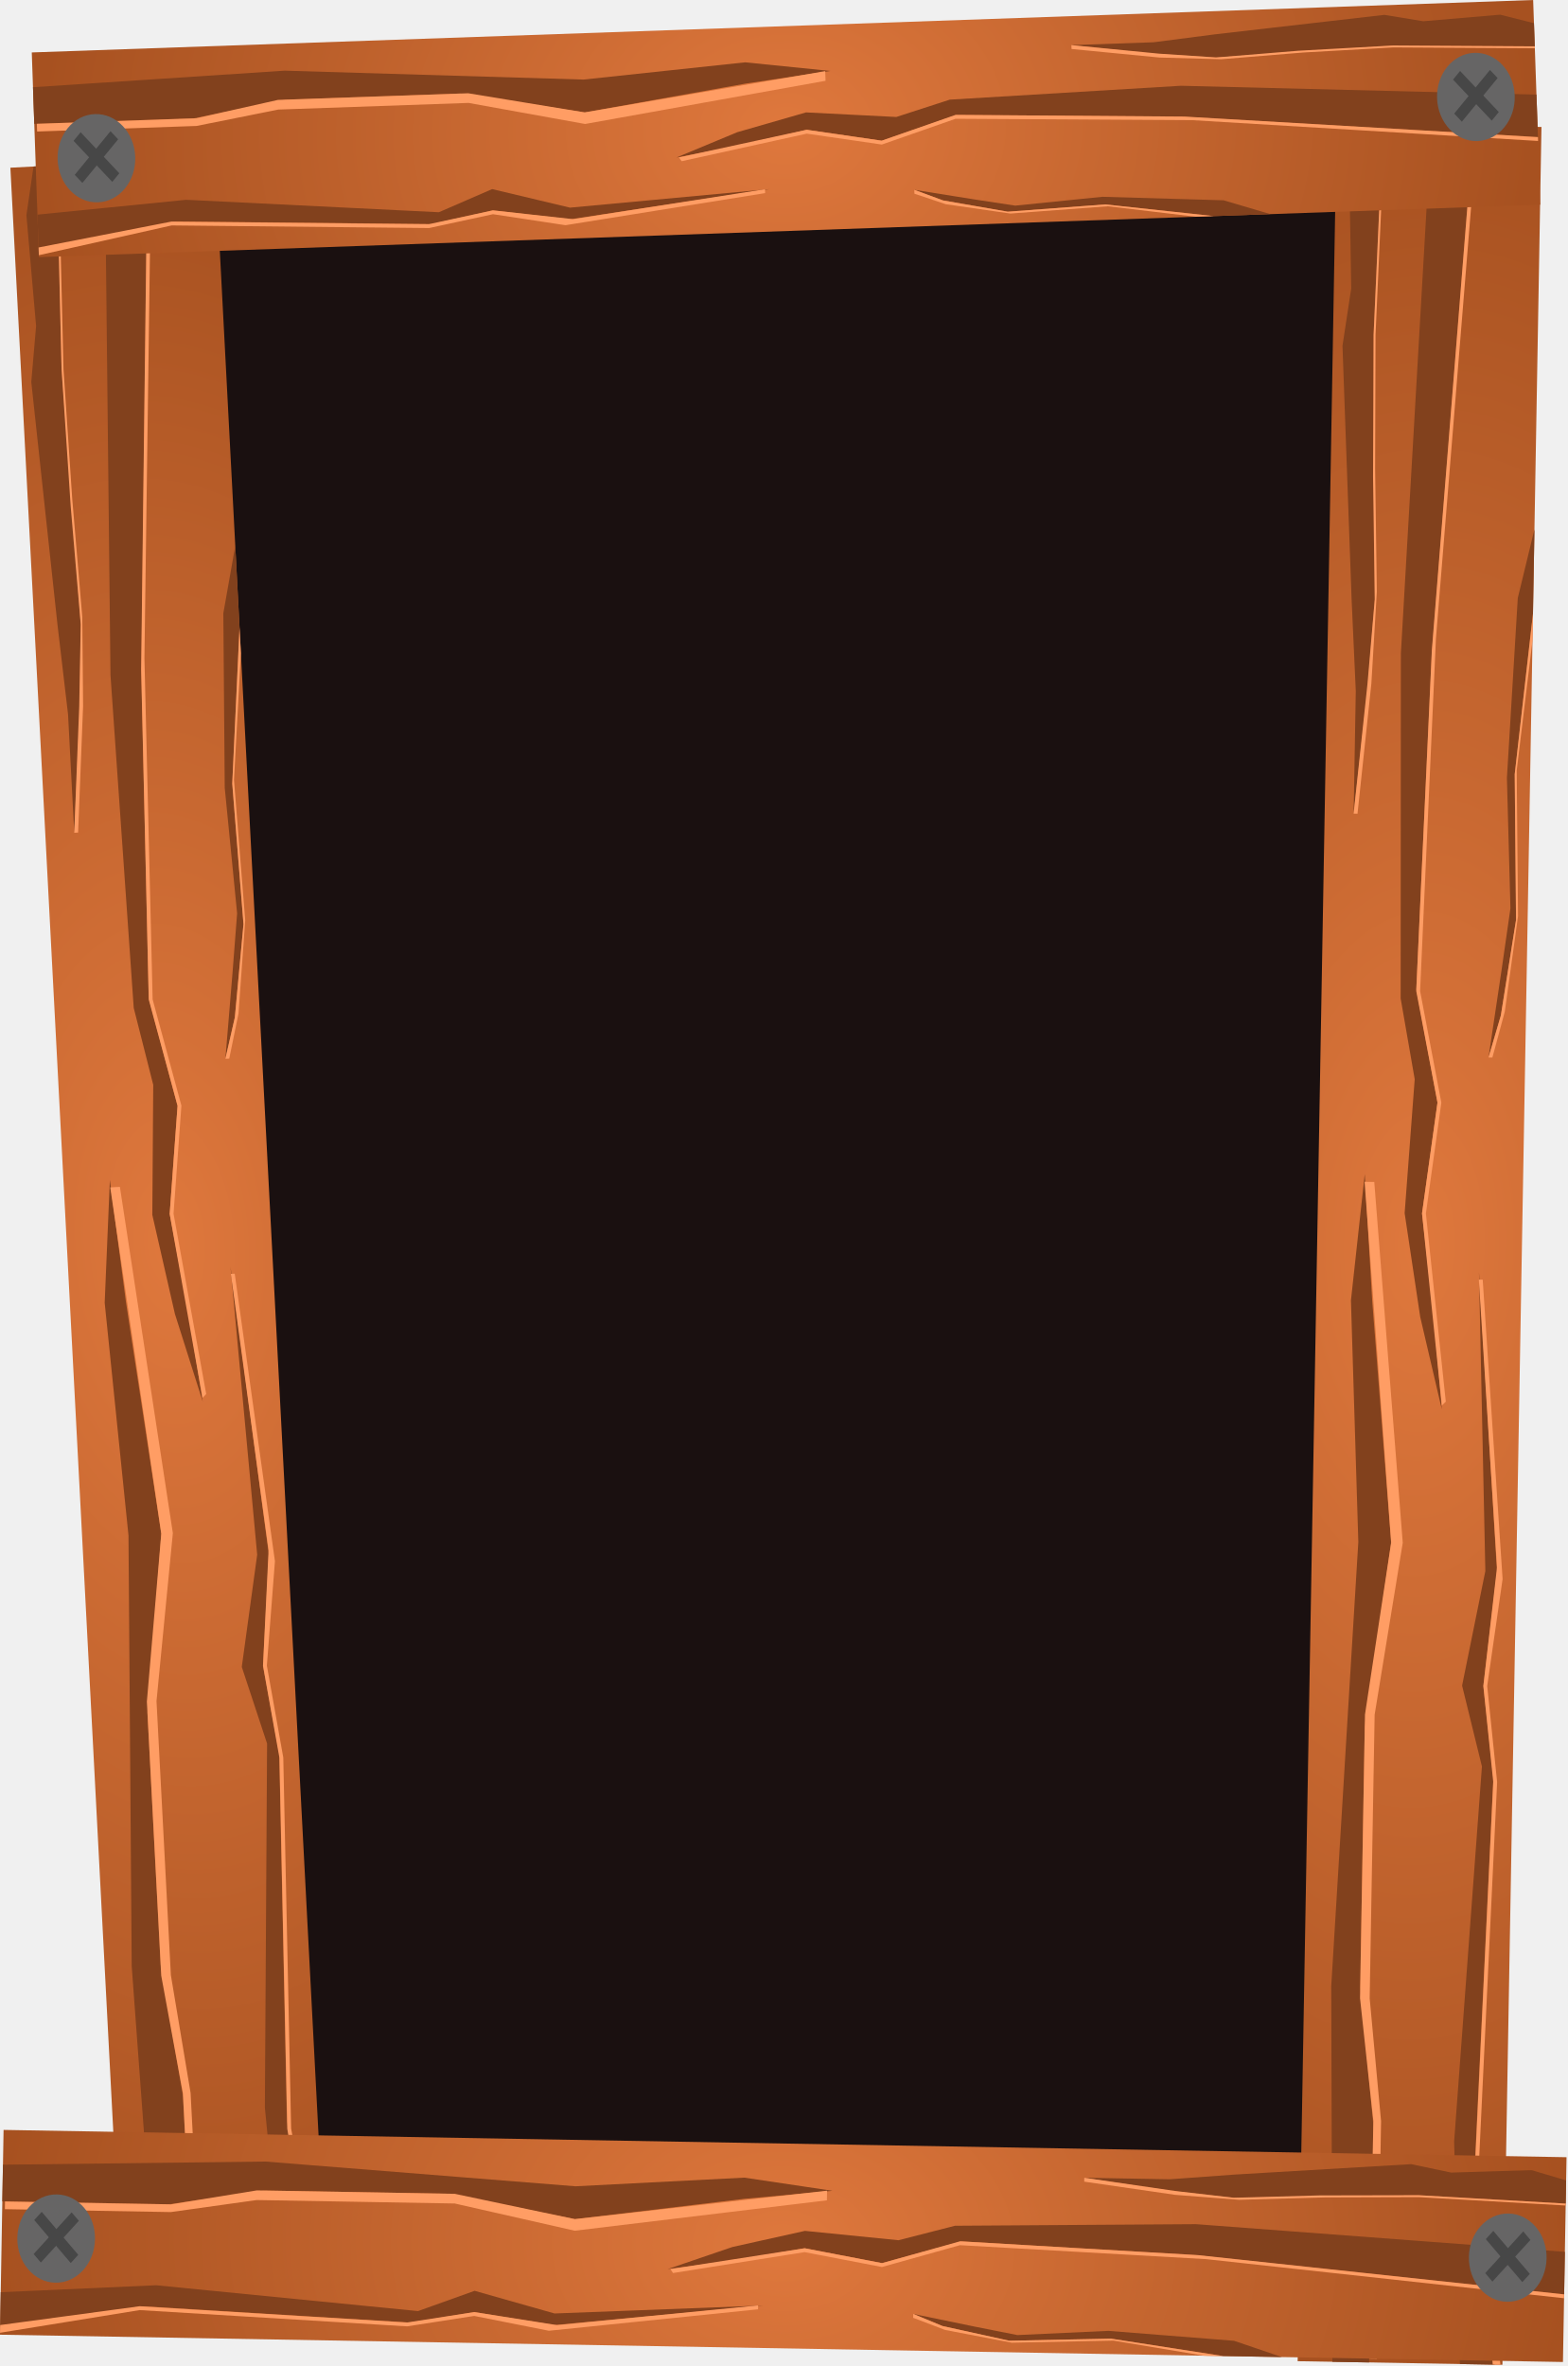
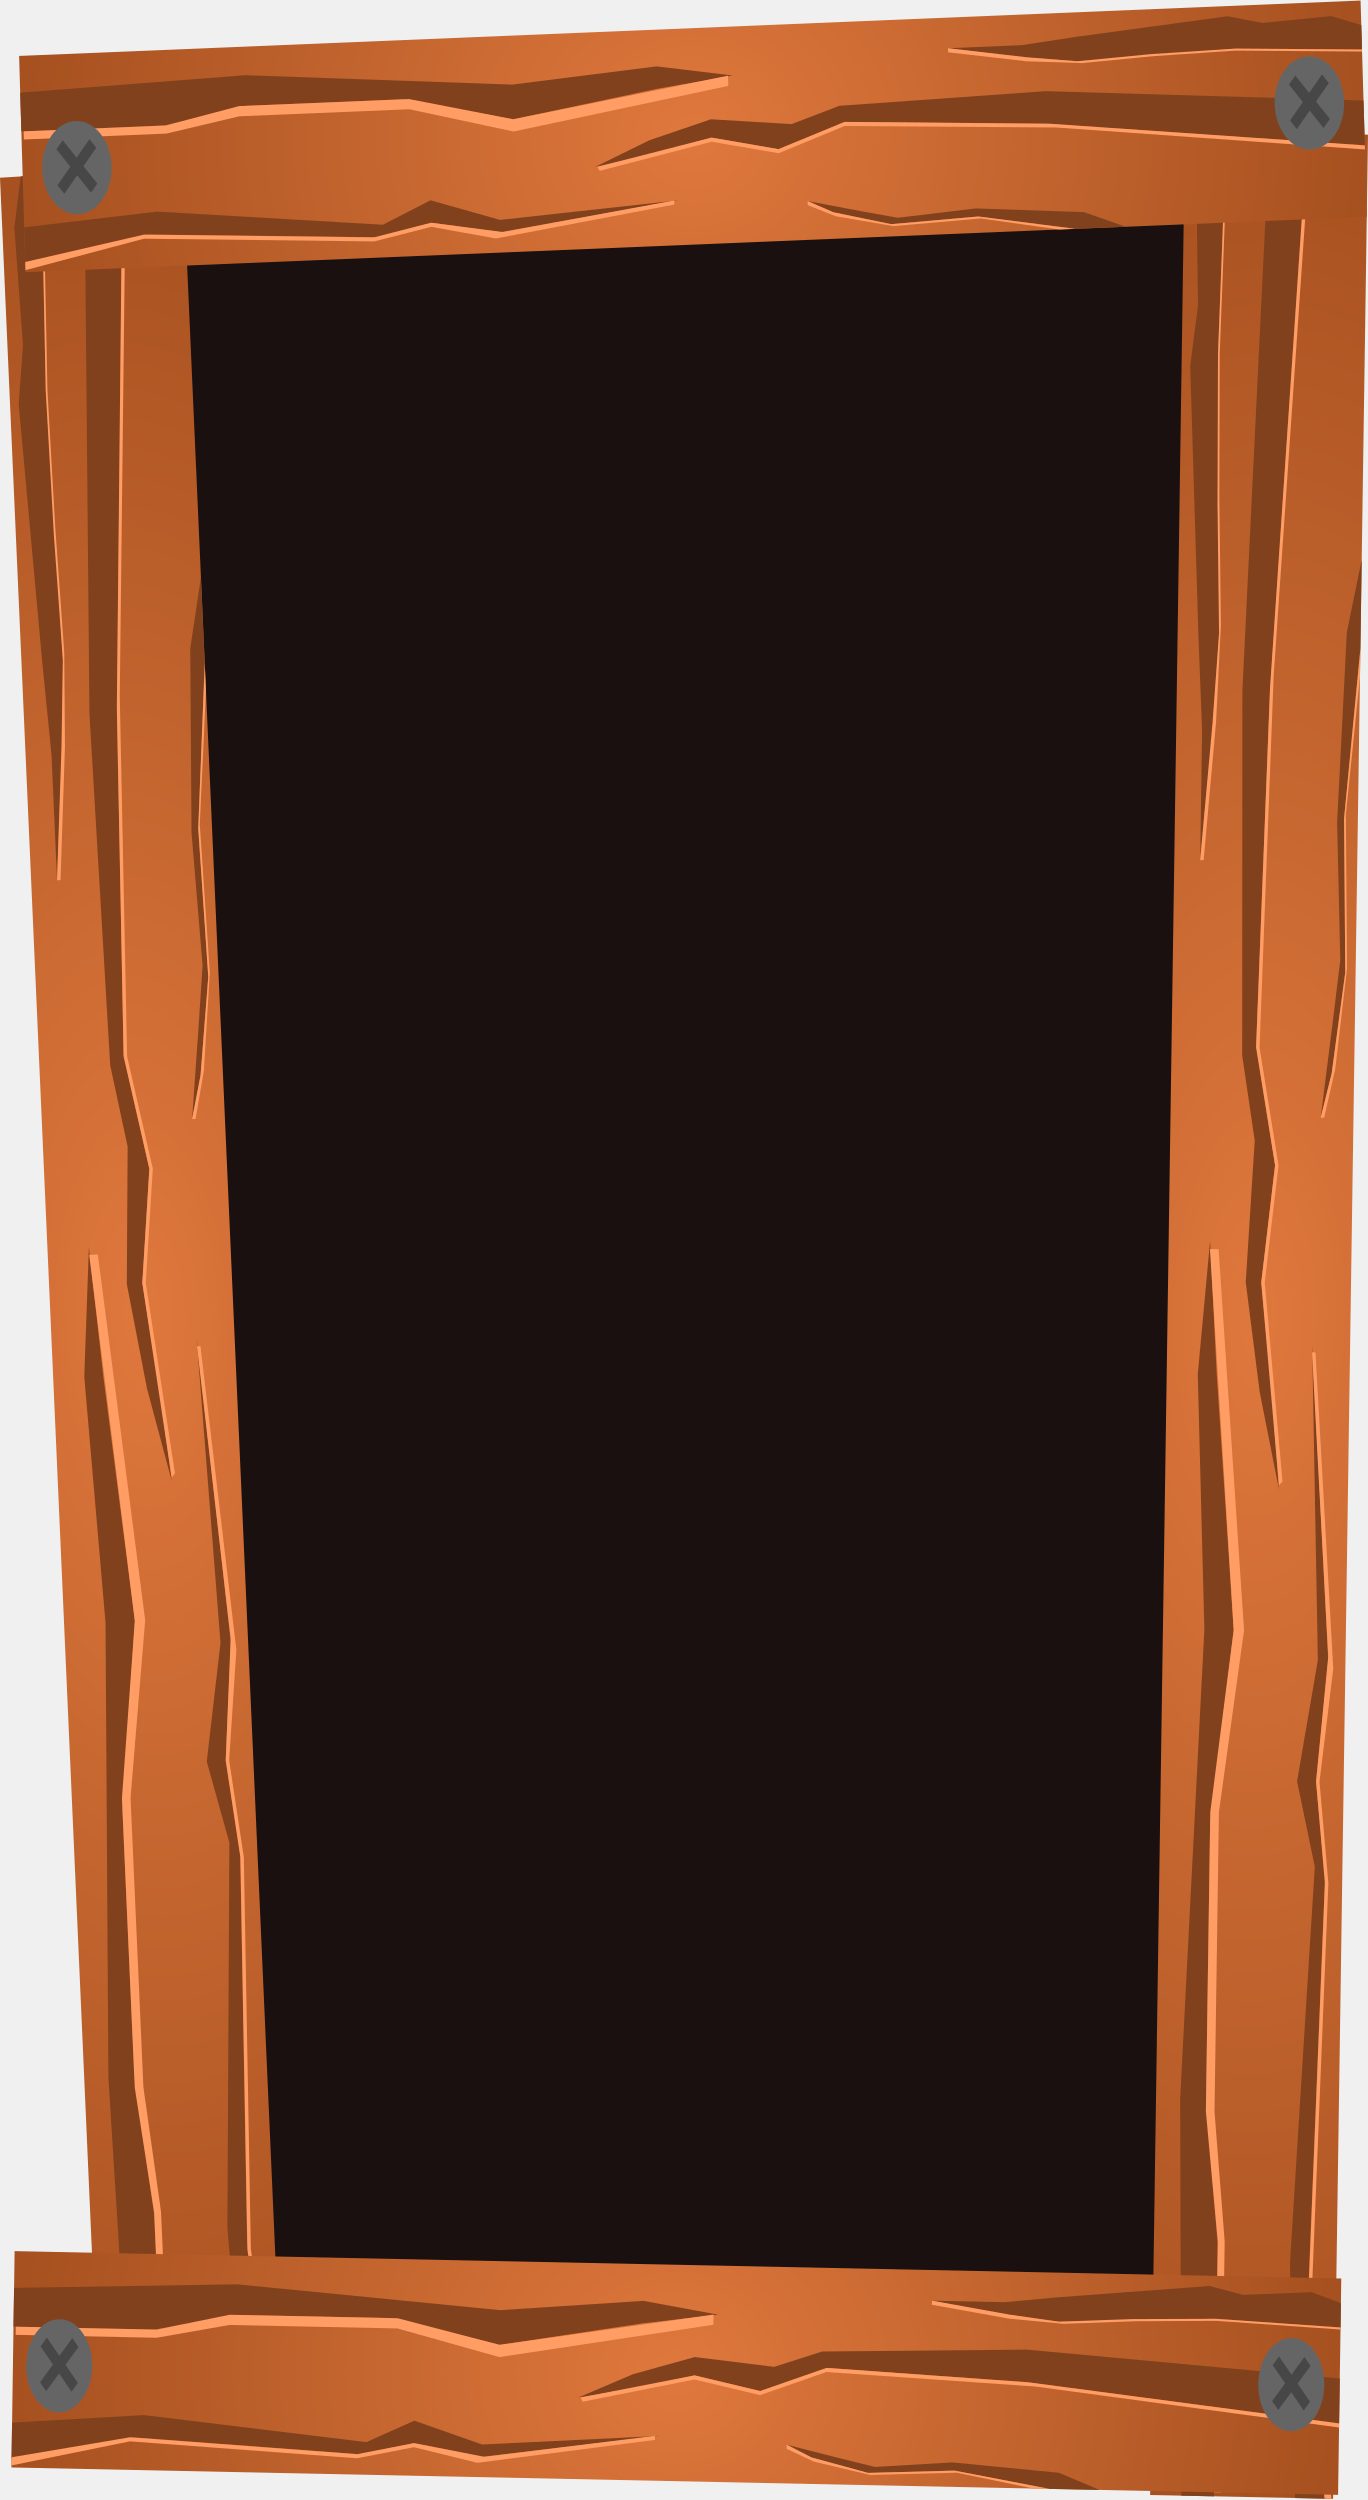
- <svg xmlns="http://www.w3.org/2000/svg" width="444" height="670" viewBox="0 0 444 670" fill="none">
-   <rect x="61" y="58.147" width="325" height="553" fill="#1A1010" />
-   <g clip-path="url(#clip0_130_2)">
-     <path d="M2.94 47.492L35.036 659.913L92.956 656.877L60.861 44.457L2.94 47.492Z" fill="url(#paint0_radial_130_2)" />
-     <path d="M65.777 221.91L67.84 177.637L66.631 154.567L63.249 173.672L63.647 223.074L67.154 258.642L65.848 275.535L63.834 299.827L66.508 288.119L68.959 261.702L65.777 221.91Z" fill="#82411D" />
-     <path d="M37.3 556.743L44.871 659.397L55.253 658.853L51.846 593.836L45.496 556.313L41.759 485.004L45.678 434.324L35.658 368.602L31.113 334.139L29.648 368.917L36.389 434.811L37.3 556.743Z" fill="#82411D" />
-     <path d="M51.791 592.787L55.198 657.804L57.384 657.69L53.977 592.673L48.393 559.316L44.326 481.715L48.956 434.152L33.955 336.093L31.223 336.237L45.678 434.324L41.594 481.858L45.661 559.459L51.791 592.787Z" fill="#FF9D64" />
-     <path d="M75.015 596.828L80.935 657.507L90.77 656.992L81.246 600.707L79.083 496.718L74.486 471.722L76.116 440.09L65.272 358.638L72.837 440.262L68.475 472.037L75.64 493.744L75.015 596.828Z" fill="#82411D" />
-     <path d="M81.356 602.805L90.224 657.02L92.41 656.906L82.448 602.748L80.231 497.709L75.579 471.664L77.865 442.101L66.475 360.678L65.382 360.735L76.061 439.041L74.486 471.722L79.138 497.766L81.356 602.805Z" fill="#FF9D64" />
-     <path d="M31.288 191.12L29.715 46.089L41.736 45.459L40.031 190.662L42.109 282.578L50.286 313.155L48.055 343.767L53.364 371.88L57.415 396.905L49.539 372.081L43.137 344.024L43.399 307.207L37.874 285.414L31.288 191.12Z" fill="#82411D" />
-     <path d="M39.976 189.613L41.736 45.459L42.829 45.402L40.904 186.41L43.228 283.03L51.379 313.098L49.148 343.71L58.398 394.751L57.36 395.856L48.055 343.767L50.286 313.155L42.135 283.087L39.976 189.613Z" fill="#FF9D64" />
-     <path d="M16.054 46.805L9.497 47.149L7.48 60.925L10.221 92.327L8.86 108.172L16.312 177.183L19.27 202.265L21.029 235.822L22.549 202.093L22.869 176.839L17.438 104.567L16.054 46.805Z" fill="#82411D" />
-     <path d="M17.438 104.567L16.054 46.805L16.601 46.776L17.984 104.539L20.454 141.213L23.305 174.714L23.532 199.939L22.122 235.765L21.029 235.822L22.439 199.996L22.869 176.839L20.017 143.339L17.438 104.567Z" fill="#FF9D64" />
-     <path d="M65.777 221.91L67.84 177.637L68.225 184.978L66.269 220.833L69.45 260.625L67.545 287.013L64.926 299.769L63.834 299.827L66.508 288.119L68.959 261.702L65.777 221.91Z" fill="#FF9D64" />
-     <ellipse cx="12.476" cy="12.146" rx="12.476" ry="12.146" transform="matrix(1 -0.00262954 -0.00336649 1 51.4359 621.8)" fill="#666565" />
-     <rect width="3.31" height="16.705" transform="matrix(0.719091 -0.697177 0.716392 0.695439 56.7146 628.948)" fill="#474747" />
-     <rect width="3.293" height="16.722" transform="matrix(0.716077 0.695763 -0.718774 0.697503 68.7191 626.626)" fill="#474747" />
+ <svg xmlns="http://www.w3.org/2000/svg" width="400" height="731" viewBox="0 0 400 731" fill="none">
+   <rect x="53.558" y="63.587" width="299.801" height="603.245" fill="#1A1010" />
+   <g clip-path="url(#clip0_143_2)">
+     <path d="M7.47257e-06 51.964L29.607 720.028L83.037 716.717L53.43 48.653L7.47257e-06 51.964Z" fill="url(#paint0_radial_143_2)" />
+     <path d="M57.965 242.229L59.868 193.934L58.753 168.767L55.633 189.608L55.999 243.498L59.235 282.299L58.03 300.727L56.172 327.225L58.639 314.454L60.9 285.637L57.965 242.229Z" fill="#82411D" />
+     <path d="M31.695 607.484L38.68 719.465L48.257 718.872L45.114 647.947L39.256 607.015L35.809 529.227L39.424 473.943L30.181 402.249L25.988 364.655L24.637 402.593L30.855 474.474L31.695 607.484Z" fill="#82411D" />
+     <path d="M45.063 646.803L48.206 717.728L50.223 717.603L47.079 646.678L41.929 610.291L38.177 525.639L42.448 473.755L28.61 366.787L26.09 366.943L39.424 473.943L35.657 525.795L39.408 610.447L45.063 646.803Z" fill="#FF9D64" />
+     <path d="M66.487 651.211L71.948 717.404L81.021 716.841L72.234 655.443L70.24 542.005L65.999 514.738L67.502 480.232L57.499 391.379L64.478 480.42L60.454 515.082L67.063 538.761L66.487 651.211Z" fill="#82411D" />
+     <path d="M72.336 657.731L80.517 716.873L82.533 716.748L73.344 657.669L71.299 543.087L67.007 514.676L69.116 482.426L58.609 393.605L57.6 393.667L67.451 479.088L65.999 514.738L70.29 543.149L72.336 657.731Z" fill="#FF9D64" />
+     <path d="M26.15 208.641L24.699 50.433L35.788 49.746L34.215 208.141L36.132 308.409L43.675 341.764L41.617 375.157L46.514 405.825L50.251 433.124L42.986 406.044L37.08 375.439L37.322 335.276L32.225 311.503L26.15 208.641Z" fill="#82411D" />
+     <path d="M34.164 206.997L35.788 49.746L36.796 49.683L35.02 203.503L37.164 308.902L44.683 341.702L42.625 375.095L51.158 430.773L50.2 431.98L41.617 375.157L43.675 341.764L36.156 308.965L34.164 206.997Z" fill="#FF9D64" />
+     <path d="M12.097 51.214L6.049 51.589L4.187 66.617L6.716 100.872L5.461 118.156L12.335 193.438L15.064 220.799L16.686 257.405L18.088 220.612L18.384 193.063L13.373 114.225L12.097 51.214Z" fill="#82411D" />
+     <path d="M13.373 114.225L12.097 51.214L12.601 51.183L13.877 114.194L16.156 154.2L18.786 190.744L18.995 218.261L17.694 257.343L16.686 257.405L17.987 218.324L18.384 193.063L15.753 156.52L13.373 114.225Z" fill="#FF9D64" />
+     <path d="M57.965 242.229L59.868 193.934L60.223 201.941L58.418 241.054L61.353 284.462L59.596 313.248L57.18 327.162L56.172 327.225L58.639 314.454L60.9 285.637L57.965 242.229Z" fill="#FF9D64" />
+     <ellipse cx="11.618" cy="13.121" rx="11.618" ry="13.121" transform="matrix(0.998902 0.00608625 0.00376469 1.00078 44.5514 678.464)" fill="#666565" />
+     <rect width="3.287" height="16.881" transform="matrix(0.658906 -0.754318 0.65592 0.752737 49.6034 686.214)" fill="#474747" />
+     <rect width="3.367" height="16.801" transform="matrix(0.655301 0.753279 -0.65827 0.754874 60.649 683.718)" fill="#474747" />
  </g>
-   <g clip-path="url(#clip1_130_2)">
-     <path d="M378.57 34.94L367.509 668.639L425.5 669.652L436.561 35.953L378.57 34.94Z" fill="url(#paint1_radial_130_2)" />
-     <path d="M428.984 219.258L434.156 173.76L434.572 149.888L429.855 169.344L426.776 220.305L427.774 257.227L425.282 274.551L421.564 299.451L425.055 287.572L429.358 260.511L428.984 219.258Z" fill="#82411D" />
-     <path d="M377.024 562.433L377.356 668.811L387.751 668.993L388.925 601.716L385.23 562.576L386.518 488.789L393.993 436.819L388.621 368.343L386.51 332.487L382.603 368.238L384.692 436.657L377.024 562.433Z" fill="#82411D" />
-     <path d="M388.944 600.631L387.77 667.908L389.958 667.946L391.133 600.67L387.909 565.88L389.311 485.582L397.275 436.877L389.208 334.705L386.473 334.658L393.993 436.819L386.575 485.534L385.174 565.832L388.944 600.631Z" fill="#FF9D64" />
-     <path d="M411.827 606.458L413.464 669.441L423.312 669.613L417.769 610.903L422.927 503.536L420.099 477.436L423.95 444.94L418.862 360.188L420.667 444.883L414.081 477.331L419.701 500.223L411.827 606.458Z" fill="#82411D" />
-     <path d="M417.732 613.073L422.765 669.604L424.953 669.642L418.826 613.093L424.002 504.64L421.193 477.455L425.553 447.139L419.918 362.377L418.824 362.358L423.969 443.855L420.099 477.436L422.908 504.621L417.732 613.073Z" fill="#FF9D64" />
-     <path d="M396.745 185.047L405.377 35.408L417.413 35.618L405.499 185.2L401.106 280.114L407.112 312.224L402.734 343.625L406.052 372.989L408.333 399.079L402.222 372.922L397.81 343.539L400.661 305.598L396.682 282.735L396.745 185.047Z" fill="#82411D" />
-     <path d="M405.518 184.115L417.413 35.618L418.507 35.637L406.669 180.879L402.191 280.66L408.207 312.243L403.828 343.644L409.465 396.928L408.352 397.994L402.734 343.625L407.112 312.224L401.097 280.641L405.518 184.115Z" fill="#FF9D64" />
-     <path d="M391.7 35.17L385.135 35.055L382.153 49.114L382.679 81.686L380.207 97.924L382.786 169.607L383.973 195.679L383.367 230.402L387.256 195.736L389.351 169.722L389.017 94.822L391.7 35.17Z" fill="#82411D" />
-     <path d="M389.017 94.821L391.7 35.169L392.247 35.179L389.564 94.831L389.448 132.819L389.936 167.561L388.388 193.585L384.461 230.421L383.367 230.402L387.294 193.566L389.352 169.722L388.863 134.98L389.017 94.821Z" fill="#FF9D64" />
-     <path d="M428.984 219.258L434.156 173.76L434.023 181.356L429.55 218.183L429.924 259.436L426.168 286.506L422.658 299.47L421.564 299.451L425.055 287.572L429.358 260.511L428.984 219.258Z" fill="#FF9D64" />
-     <ellipse cx="12.499" cy="12.53" rx="12.499" ry="12.53" transform="matrix(0.997527 0.0702913 -0.0697311 0.997566 386.507 630.518)" fill="#666565" />
-     <rect width="3.355" height="16.988" transform="matrix(0.753992 -0.656659 0.655031 0.755797 391.312 638.259)" fill="#474747" />
-     <rect width="3.356" height="16.986" transform="matrix(0.654742 0.756047 -0.753744 0.656944 403.444 636.729)" fill="#474747" />
+   <g clip-path="url(#clip1_143_2)">
+     <path d="M346.505 38.271L336.302 729.547L389.796 730.651L400 39.376L346.505 38.271Z" fill="url(#paint1_radial_143_2)" />
+     <path d="M393.01 239.336L397.781 189.704L398.165 163.663L393.813 184.886L390.974 240.478L391.894 280.755L389.595 299.652L386.166 326.815L389.386 313.857L393.355 284.337L393.01 239.336Z" fill="#82411D" />
+     <path d="M345.079 613.691L345.385 729.735L354.974 729.933L356.057 656.544L352.649 613.848L353.837 533.357L360.732 476.664L355.776 401.967L353.83 362.853L350.225 401.852L352.152 476.487L345.079 613.691Z" fill="#82411D" />
+     <path d="M356.075 655.36L354.992 728.749L357.01 728.791L358.094 655.402L355.12 617.451L356.413 529.858L363.76 476.727L356.318 365.273L353.795 365.221L360.732 476.665L353.89 529.806L352.597 617.399L356.075 655.36Z" fill="#FF9D64" />
+     <path d="M377.184 661.716L378.694 730.422L387.778 730.61L382.665 666.565L387.423 549.443L384.814 520.971L388.366 485.523L383.673 393.07L385.338 485.461L379.263 520.857L384.447 545.829L377.184 661.716Z" fill="#82411D" />
+     <path d="M382.63 668.933L387.273 730.599L389.292 730.641L383.639 668.954L388.415 550.647L385.823 520.992L389.845 487.922L384.647 395.458L383.638 395.438L388.384 484.339L384.814 520.971L387.405 550.626L382.63 668.933Z" fill="#FF9D64" />
+     <path d="M363.271 202.017L371.234 38.782L382.337 39.011L371.346 202.183L367.294 305.721L372.835 340.748L368.795 375.002L371.856 407.035L373.96 435.496L368.323 406.962L364.253 374.909L366.883 333.521L363.213 308.58L363.271 202.017Z" fill="#82411D" />
+     <path d="M371.364 201L382.336 39.011L383.346 39.032L372.425 197.469L368.294 306.317L373.844 340.769L369.804 375.023L375.004 433.149L373.978 434.312L368.795 375.002L372.834 340.748L367.285 306.296L371.364 201Z" fill="#FF9D64" />
+     <path d="M358.617 38.522L352.561 38.397L349.811 53.732L350.296 89.264L348.015 106.978L350.395 185.174L351.489 213.614L350.93 251.492L354.517 213.677L356.451 185.299L356.142 103.593L358.617 38.522Z" fill="#82411D" />
+     <path d="M356.142 103.593L358.617 38.522L359.122 38.532L356.647 103.604L356.54 145.043L356.99 182.942L355.562 211.33L351.94 251.513L350.93 251.492L354.552 211.309L356.451 185.299L356 147.4L356.142 103.593Z" fill="#FF9D64" />
+     <path d="M393.01 239.336L397.781 189.704L397.659 197.99L393.532 238.163L393.877 283.164L390.412 312.694L387.175 326.836L386.166 326.815L389.386 313.857L393.355 284.337L393.01 239.336Z" fill="#FF9D64" />
+     <ellipse cx="11.635" cy="13.541" rx="11.635" ry="13.541" transform="matrix(0.99631 0.0925646 -0.0525544 0.998509 353.642 687.958)" fill="#666565" />
+     <rect width="3.34" height="17.214" transform="matrix(0.688954 -0.708471 0.598128 0.815871 358.26 696.369)" fill="#474747" />
+     <rect width="3.442" height="17.112" transform="matrix(0.597526 0.816308 -0.688399 0.709014 369.42 694.737)" fill="#474747" />
  </g>
-   <g clip-path="url(#clip2_130_2)">
-     <path d="M434.206 2.50073e-06L9 14.848L11.024 72.813L436.231 57.965L434.206 2.50073e-06Z" fill="url(#paint2_radial_130_2)" />
-     <path d="M313.03 57.887L343.763 61.194L359.781 60.634L346.522 56.717L312.226 55.725L287.528 58.23L275.802 56.449L258.941 53.753L267.065 56.755L285.401 59.947L313.03 57.887Z" fill="#82411D" />
-     <path d="M80.621 20.012L9.344 24.692L9.707 35.081L54.848 33.505L80.907 28.215L130.417 26.486L165.595 31.828L211.236 23.664L235.167 20.091L211.026 17.649L165.27 22.532L80.621 20.012Z" fill="#82411D" />
-     <path d="M55.576 33.48L10.435 35.056L10.511 37.243L55.653 35.667L78.818 31.026L132.697 29.144L165.709 35.109L233.807 22.876L233.711 20.142L165.595 31.828L132.602 26.41L78.723 28.291L55.576 33.48Z" fill="#FF9D64" />
-     <path d="M52.738 56.574L10.604 60.783L10.948 70.626L50.036 62.691L122.231 63.455L139.591 59.563L161.548 62.082L218.111 53.537L161.434 58.801L139.381 53.548L124.301 60.097L52.738 56.574Z" fill="#82411D" />
-     <path d="M48.579 62.742L10.929 70.079L11.005 72.266L48.618 63.835L121.542 64.574L139.629 60.657L160.15 63.773L216.693 54.681L216.654 53.587L162.277 62.056L139.591 59.563L121.503 63.48L48.579 62.742Z" fill="#FF9D64" />
-     <path d="M334.455 24.288L435.142 26.795L435.562 38.825L334.761 33.038L270.947 32.529L249.708 39.841L228.459 36.75L208.934 41.264L191.556 44.609L208.801 37.437L228.287 31.828L253.847 33.126L268.984 28.217L334.455 24.288Z" fill="#82411D" />
-     <path d="M335.489 33.013L435.562 38.825L435.6 39.919L337.711 34.03L270.631 33.635L249.746 40.934L228.497 37.844L193.05 45.652L192.284 44.583L228.459 36.75L249.708 39.84L270.593 32.541L335.489 33.013Z" fill="#FF9D64" />
-     <path d="M434.665 13.124L434.436 6.562L424.875 4.158L403.07 6.015L392.072 4.209L344.152 9.715L326.735 11.966L303.436 12.779L326.85 15.247L344.381 16.277L394.562 12.882L434.665 13.124Z" fill="#82411D" />
-     <path d="M394.562 12.882L434.665 13.124L434.684 13.671L394.581 13.429L369.117 14.866L345.857 16.773L328.344 16.289L303.474 13.873L303.436 12.779L328.306 15.196L344.381 16.277L367.642 14.37L394.562 12.882Z" fill="#FF9D64" />
-     <path d="M313.03 57.887L343.763 61.194L338.666 61.372L313.777 58.408L286.148 60.468L267.831 57.823L258.979 54.847L258.941 53.753L267.065 56.755L285.401 59.947L313.03 57.887Z" fill="#FF9D64" />
-     <ellipse cx="417.991" cy="27.454" rx="11" ry="12.5" transform="rotate(-2 417.991 27.4544)" fill="#666565" />
-     <rect width="3.156" height="15.978" transform="matrix(0.634026 -0.773312 0.686425 0.727201 411.511 22.5447)" fill="#474747" />
-     <rect width="3.156" height="15.978" transform="matrix(0.686425 0.727201 -0.634026 0.773312 421.977 19.8086)" fill="#474747" />
-     <ellipse cx="27.31" cy="44.798" rx="11" ry="12.5" transform="rotate(-2 27.3098 44.7976)" fill="#666565" />
-     <rect width="3.156" height="15.978" transform="matrix(0.634026 -0.773312 0.686425 0.727201 20.8291 39.8879)" fill="#474747" />
-     <rect width="3.156" height="15.978" transform="matrix(0.686425 0.727201 -0.634026 0.773312 31.2953 37.1516)" fill="#474747" />
+   <g clip-path="url(#clip2_143_2)">
+     <path d="M397.828 0.157L5.59 16.354L7.457 79.585L399.695 63.388L397.828 0.157Z" fill="url(#paint2_radial_143_2)" />
+     <path d="M286.047 63.303L314.397 66.91L329.173 66.3L316.942 62.027L285.305 60.945L262.522 63.677L251.705 61.735L236.152 58.794L243.646 62.068L260.56 65.55L286.047 63.303Z" fill="#82411D" />
+     <path d="M71.657 21.988L5.907 27.092L6.242 38.426L47.883 36.706L71.921 30.935L117.593 29.049L150.043 34.876L192.145 25.971L214.221 22.073L191.951 19.409L149.744 24.736L71.657 21.988Z" fill="#82411D" />
+     <path d="M48.555 36.678L6.913 38.398L6.984 40.784L48.626 39.064L69.995 34.001L119.696 31.949L150.149 38.455L212.966 25.111L212.878 22.128L150.043 34.876L119.608 28.966L69.907 31.018L48.555 36.678Z" fill="#FF9D64" />
+     <path d="M45.937 61.871L7.07 66.462L7.387 77.199L43.444 68.543L110.042 69.377L126.056 65.132L146.311 67.879L198.487 58.557L146.205 64.3L125.862 58.57L111.951 65.714L45.937 61.871Z" fill="#82411D" />
+     <path d="M42.101 68.599L7.369 76.603L7.44 78.989L42.136 69.792L109.406 70.598L126.091 66.325L145.02 69.724L197.179 59.806L197.144 58.613L146.982 67.851L126.056 65.132L109.37 69.404L42.101 68.599Z" fill="#FF9D64" />
+     <path d="M305.811 26.652L398.691 29.386L399.079 42.51L306.093 36.196L247.227 35.641L227.634 43.617L208.033 40.246L190.022 45.17L173.991 48.819L189.899 40.995L207.875 34.877L231.453 36.292L245.416 30.938L305.811 26.652Z" fill="#82411D" />
+     <path d="M306.764 36.169L399.079 42.51L399.114 43.703L308.815 37.278L246.936 36.847L227.669 44.81L208.068 41.439L175.369 49.956L174.663 48.791L208.033 40.246L227.634 43.617L246.9 35.654L306.764 36.169Z" fill="#FF9D64" />
+     <path d="M398.251 14.473L398.039 7.315L389.22 4.693L369.106 6.718L358.961 4.748L314.756 10.754L298.689 13.209L277.197 14.097L298.795 16.788L314.967 17.912L361.258 14.209L398.251 14.473Z" fill="#82411D" />
+     <path d="M361.258 14.209L398.251 14.473L398.268 15.07L361.275 14.806L337.785 16.373L316.328 18.453L300.174 17.926L277.232 15.29L277.197 14.097L300.138 16.733L314.967 17.912L336.425 15.832L361.258 14.209Z" fill="#FF9D64" />
+     <path d="M286.047 63.303L314.397 66.91L309.695 67.104L286.736 63.872L261.249 66.119L244.352 63.233L236.187 59.987L236.152 58.794L243.646 62.068L260.56 65.55L286.047 63.303Z" fill="#FF9D64" />
+     <ellipse cx="10.15" cy="13.633" rx="10.15" ry="13.633" transform="matrix(0.999148 -0.0412603 0.0295172 0.999564 372.327 16.8969)" fill="#666565" />
+     <rect width="3.222" height="16.309" transform="matrix(0.57297 -0.826415 0.620323 0.777137 376.892 24.7497)" fill="#474747" />
+     <rect width="3.222" height="16.309" transform="matrix(0.620323 0.777137 -0.57297 0.826415 386.547 21.7649)" fill="#474747" />
+     <ellipse cx="10.15" cy="13.633" rx="10.15" ry="13.633" transform="matrix(0.999148 -0.0412603 0.0295172 0.999564 11.9368 35.8158)" fill="#666565" />
+     <rect width="3.222" height="16.309" transform="matrix(0.57297 -0.826415 0.620323 0.777137 16.502 43.6687)" fill="#474747" />
+     <rect width="3.222" height="16.309" transform="matrix(0.620323 0.777137 -0.57297 0.826415 26.1566 40.6838)" fill="#474747" />
  </g>
-   <g clip-path="url(#clip3_130_2)">
-     <path d="M443.66 610.874L1.012 603.147L-3.25032e-05 661.138L442.648 668.865L443.66 610.874Z" fill="url(#paint3_radial_130_2)" />
-     <path d="M314.629 662.252L346.387 667.184L363.062 667.476L349.495 662.861L313.909 660.05L288.11 661.242L276.021 658.842L258.645 655.255L266.926 658.683L285.808 662.844L314.629 662.252Z" fill="#82411D" />
-     <path d="M75.159 612.103L0.84 612.995L0.659 623.389L47.652 624.21L75.015 620.309L126.556 621.209L162.824 628.409L210.69 622.677L235.75 620.379L210.795 616.659L162.986 619.108L75.159 612.103Z" fill="#82411D" />
-     <path d="M48.41 624.223L1.417 623.403L1.379 625.591L48.372 626.411L72.694 623.005L128.783 623.984L162.767 631.691L234.187 623.087L234.234 620.352L162.824 628.409L128.83 621.248L72.741 620.269L48.41 624.223Z" fill="#FF9D64" />
-     <path d="M44.219 647.134L0.21 649.102L0.038 658.95L41.083 653.099L116.063 657.692L134.311 654.727L156.993 658.406L216.228 652.873L157.05 655.124L134.416 648.709L118.394 654.449L44.219 647.134Z" fill="#82411D" />
-     <path d="M39.567 653.073L0.048 658.403L0.01 660.591L39.547 654.167L115.286 658.773L134.292 655.821L155.448 660.021L214.693 653.941L214.712 652.847L157.751 658.419L134.311 654.727L115.305 657.678L39.567 653.073Z" fill="#FF9D64" />
-     <path d="M338.699 629.837L443.192 637.681L442.982 649.717L338.546 638.59L272.262 634.697L249.798 640.872L227.884 636.659L207.352 640.131L189.114 642.549L207.419 636.302L227.97 631.735L254.46 634.386L270.454 630.288L338.699 629.837Z" fill="#82411D" />
-     <path d="M339.304 638.604L442.982 649.717L442.963 650.811L341.559 639.737L271.874 635.785L249.779 641.966L227.865 637.753L190.61 643.67L189.872 642.562L227.884 636.659L249.798 640.872L271.893 634.691L339.304 638.604Z" fill="#FF9D64" />
-     <path d="M443.431 624.004L443.545 617.439L433.74 614.531L410.982 615.228L399.651 612.842L349.559 615.798L331.339 617.122L307.084 616.698L331.282 620.404L349.444 622.363L401.772 621.635L443.431 624.004Z" fill="#82411D" />
-     <path d="M401.772 621.635L443.431 624.004L443.421 624.551L401.762 622.182L375.224 622.266L350.95 622.937L332.778 621.525L307.065 617.793L307.084 616.698L332.797 620.431L349.444 622.363L373.718 621.692L401.772 621.635Z" fill="#FF9D64" />
-     <path d="M314.629 662.252L346.387 667.184L341.081 667.092L315.378 662.812L286.556 663.404L267.664 659.791L258.626 656.349L258.645 655.255L266.926 658.683L285.808 662.844L314.629 662.252Z" fill="#FF9D64" />
-     <ellipse cx="427.012" cy="639.314" rx="11" ry="12.5" transform="rotate(1 427.012 639.314)" fill="#666565" />
-     <rect width="3.156" height="15.978" transform="matrix(0.673629 -0.73907 0.647426 0.762129 420.797 634.072)" fill="#474747" />
-     <rect width="3.156" height="15.978" transform="matrix(0.647426 0.762129 -0.673629 0.73907 431.392 631.887)" fill="#474747" />
-     <ellipse cx="15.905" cy="633.912" rx="11" ry="12.5" transform="rotate(1 15.9047 633.912)" fill="#666565" />
-     <rect width="3.156" height="15.978" transform="matrix(0.673629 -0.73907 0.647425 0.762129 9.69019 628.67)" fill="#474747" />
-     <rect width="3.156" height="15.978" transform="matrix(0.647425 0.762129 -0.673629 0.73907 20.2853 626.485)" fill="#474747" />
+   <g clip-path="url(#clip3_143_2)">
+     <path d="M392.186 666.237L4.272 658.229L3.338 721.49L391.252 729.497L392.186 666.237Z" fill="url(#paint3_radial_143_2)" />
+     <path d="M279.067 722.405L306.894 727.755L321.507 728.057L309.622 723.036L278.438 720.004L255.827 721.329L245.235 718.722L230.01 714.826L237.264 718.557L253.808 723.078L279.067 722.405Z" fill="#82411D" />
+     <path d="M69.244 667.928L4.114 668.972L3.946 680.311L45.129 681.161L69.112 676.88L114.28 677.813L146.057 685.632L188.01 679.335L209.974 676.803L188.107 672.77L146.207 675.487L69.244 667.928Z" fill="#82411D" />
+     <path d="M45.793 681.175L4.61 680.325L4.575 682.712L45.758 683.562L67.075 679.823L116.228 680.838L146.004 689.213L208.601 679.759L208.645 676.775L146.057 685.632L116.272 677.854L67.119 676.839L45.793 681.175Z" fill="#FF9D64" />
+     <path d="M42.102 706.171L3.532 708.36L3.374 719.102L39.348 712.681L105.054 717.619L121.049 714.368L140.923 718.36L192.839 712.268L140.976 714.779L121.146 707.803L107.1 714.08L42.102 706.171Z" fill="#82411D" />
+     <path d="M38.02 712.654L3.382 718.506L3.347 720.893L38.002 713.847L104.373 718.799L121.031 715.561L139.568 720.123L191.493 713.434L191.511 712.24L141.587 718.374L121.049 714.368L104.39 717.606L38.02 712.654Z" fill="#FF9D64" />
+     <path d="M300.186 687.023L391.754 695.479L391.56 708.609L300.046 696.571L241.96 692.388L222.268 699.145L203.067 694.57L185.071 698.377L169.085 701.032L185.133 694.199L203.146 689.198L226.359 692.065L240.379 687.579L300.186 687.023Z" fill="#82411D" />
+     <path d="M300.71 696.585L391.56 708.609L391.543 709.803L302.685 697.82L241.619 693.574L222.251 700.338L203.05 695.763L170.396 702.253L169.75 701.046L203.067 694.57L222.268 699.145L241.637 692.381L300.71 696.585Z" fill="#FF9D64" />
+     <path d="M391.974 680.56L392.08 673.398L383.489 670.236L363.544 671.018L353.616 668.425L309.715 671.698L293.747 673.159L272.491 672.721L293.694 676.74L309.609 678.86L355.468 678.015L391.974 680.56Z" fill="#82411D" />
+     <path d="M355.468 678.015L391.974 680.56L391.966 681.156L355.459 678.612L332.202 678.729L310.929 679.484L295.005 677.961L272.474 673.914L272.491 672.721L295.022 676.768L309.609 678.86L330.882 678.105L355.468 678.015Z" fill="#FF9D64" />
+     <path d="M279.067 722.405L306.894 727.755L302.244 727.659L279.722 723.016L254.464 723.688L237.91 719.765L229.993 716.019L230.01 714.826L237.264 718.557L253.808 723.078L279.067 722.405Z" fill="#FF9D64" />
+     <ellipse cx="9.64" cy="13.635" rx="9.64" ry="13.635" transform="matrix(0.999787 0.0206371 -0.0147589 0.999891 368.136 683.444)" fill="#666565" />
+     <rect width="3.165" height="16.024" transform="matrix(0.589235 -0.804524 0.565133 0.828352 372.131 691.564)" fill="#474747" />
+     <rect width="3.165" height="16.024" transform="matrix(0.565133 0.828352 -0.589235 0.804524 381.418 689.171)" fill="#474747" />
+     <ellipse cx="9.64" cy="13.635" rx="9.64" ry="13.635" transform="matrix(0.999787 0.0206371 -0.0147589 0.999891 7.86145 677.942)" fill="#666565" />
+     <rect width="3.165" height="16.024" transform="matrix(0.589235 -0.804524 0.565133 0.828352 11.8567 686.063)" fill="#474747" />
+     <rect width="3.165" height="16.024" transform="matrix(0.565133 0.828352 -0.589235 0.804524 21.1436 683.669)" fill="#474747" />
  </g>
  <defs>
-     <radialGradient id="paint0_radial_130_2" cx="0" cy="0" r="1" gradientUnits="userSpaceOnUse" gradientTransform="translate(47.9482 352.185) rotate(-93) scale(306.63 159.774)">
+     <radialGradient id="paint0_radial_143_2" cx="0" cy="0" r="1" gradientUnits="userSpaceOnUse" gradientTransform="translate(41.5183 384.34) rotate(-92.5376) scale(334.36 147.443)">
      <stop stop-color="#DF783D" />
      <stop offset="1" stop-color="#A75120" />
    </radialGradient>
-     <radialGradient id="paint1_radial_130_2" cx="0" cy="0" r="1" gradientUnits="userSpaceOnUse" gradientTransform="translate(402.035 352.296) rotate(-89) scale(316.898 159.774)">
+     <radialGradient id="paint1_radial_143_2" cx="0" cy="0" r="1" gradientUnits="userSpaceOnUse" gradientTransform="translate(368.151 384.461) rotate(-89.1543) scale(345.676 147.392)">
      <stop stop-color="#DF783D" />
      <stop offset="1" stop-color="#A75120" />
    </radialGradient>
-     <radialGradient id="paint2_radial_130_2" cx="0" cy="0" r="1" gradientUnits="userSpaceOnUse" gradientTransform="translate(222.615 36.4066) rotate(-2) scale(212.733 159.774)">
+     <radialGradient id="paint2_radial_143_2" cx="0" cy="0" r="1" gradientUnits="userSpaceOnUse" gradientTransform="translate(202.643 39.871) rotate(-2.36471) scale(196.286 174.249)">
      <stop stop-color="#DF783D" />
      <stop offset="1" stop-color="#A75120" />
    </radialGradient>
-     <radialGradient id="paint3_radial_130_2" cx="0" cy="0" r="1" gradientUnits="userSpaceOnUse" gradientTransform="translate(221.83 636.006) rotate(1) scale(221.358 159.774)">
+     <radialGradient id="paint3_radial_143_2" cx="0" cy="0" r="1" gradientUnits="userSpaceOnUse" gradientTransform="translate(197.762 693.863) rotate(1.1825) scale(193.998 174.28)">
      <stop stop-color="#DF783D" />
      <stop offset="1" stop-color="#A75120" />
    </radialGradient>
-     <clipPath id="clip0_130_2">
-       <rect width="613.261" height="58" fill="white" transform="translate(35.0358 659.913) rotate(-93)" />
+     <clipPath id="clip0_143_2">
+       <rect width="668.72" height="53.532" fill="white" transform="matrix(-0.0442742 -0.999019 0.998085 -0.061856 29.6071 720.028)" />
    </clipPath>
-     <clipPath id="clip1_130_2">
-       <rect width="633.796" height="58" fill="white" transform="translate(367.509 668.639) rotate(-89)" />
+     <clipPath id="clip1_143_2">
+       <rect width="691.351" height="53.506" fill="white" transform="matrix(0.0147589 -0.999891 0.999787 0.0206371 336.302 729.547)" />
    </clipPath>
-     <clipPath id="clip2_130_2">
-       <rect width="425.466" height="58" fill="white" transform="translate(9 14.8485) rotate(-2)" />
+     <clipPath id="clip2_143_2">
+       <rect width="392.572" height="63.259" fill="white" transform="matrix(0.999148 -0.0412603 0.0295172 0.999564 5.58997 16.3542)" />
    </clipPath>
-     <clipPath id="clip3_130_2">
-       <rect width="442.715" height="58" fill="white" transform="translate(1.01221 603.147) rotate(1)" />
+     <clipPath id="clip3_143_2">
+       <rect width="387.996" height="63.267" fill="white" transform="matrix(0.999787 0.0206371 -0.0147589 0.999891 4.27209 658.229)" />
    </clipPath>
  </defs>
</svg>
